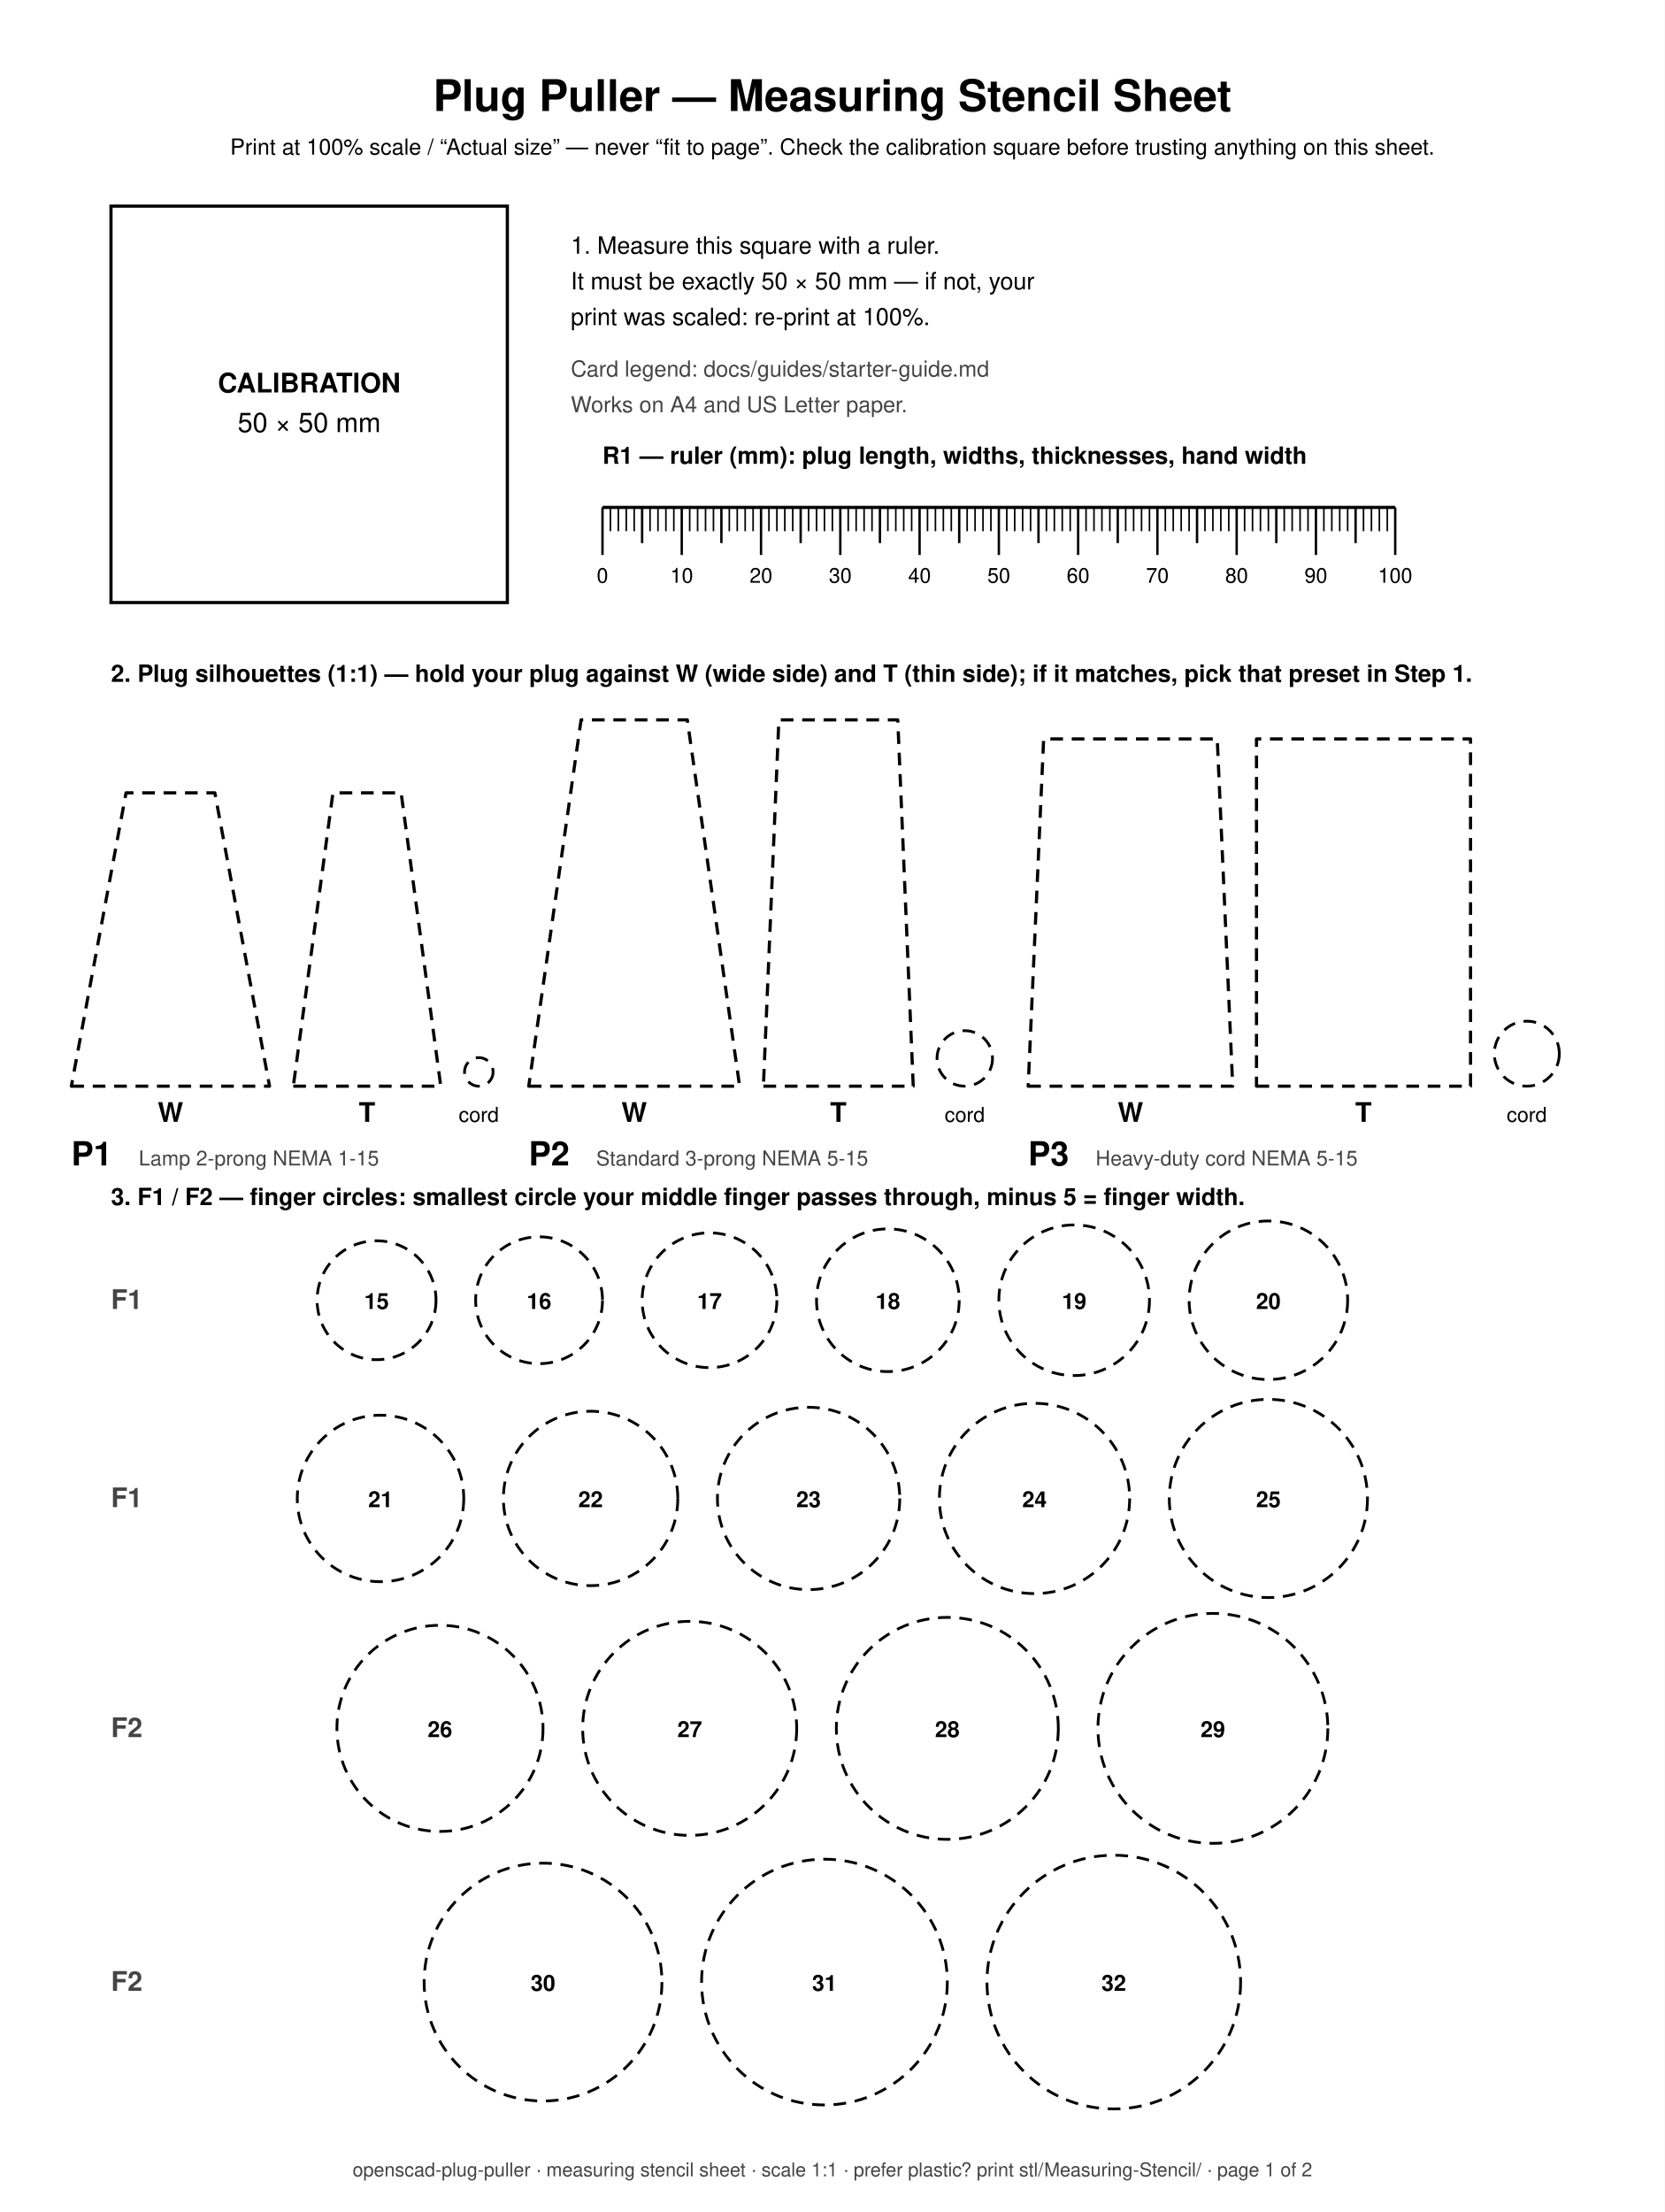
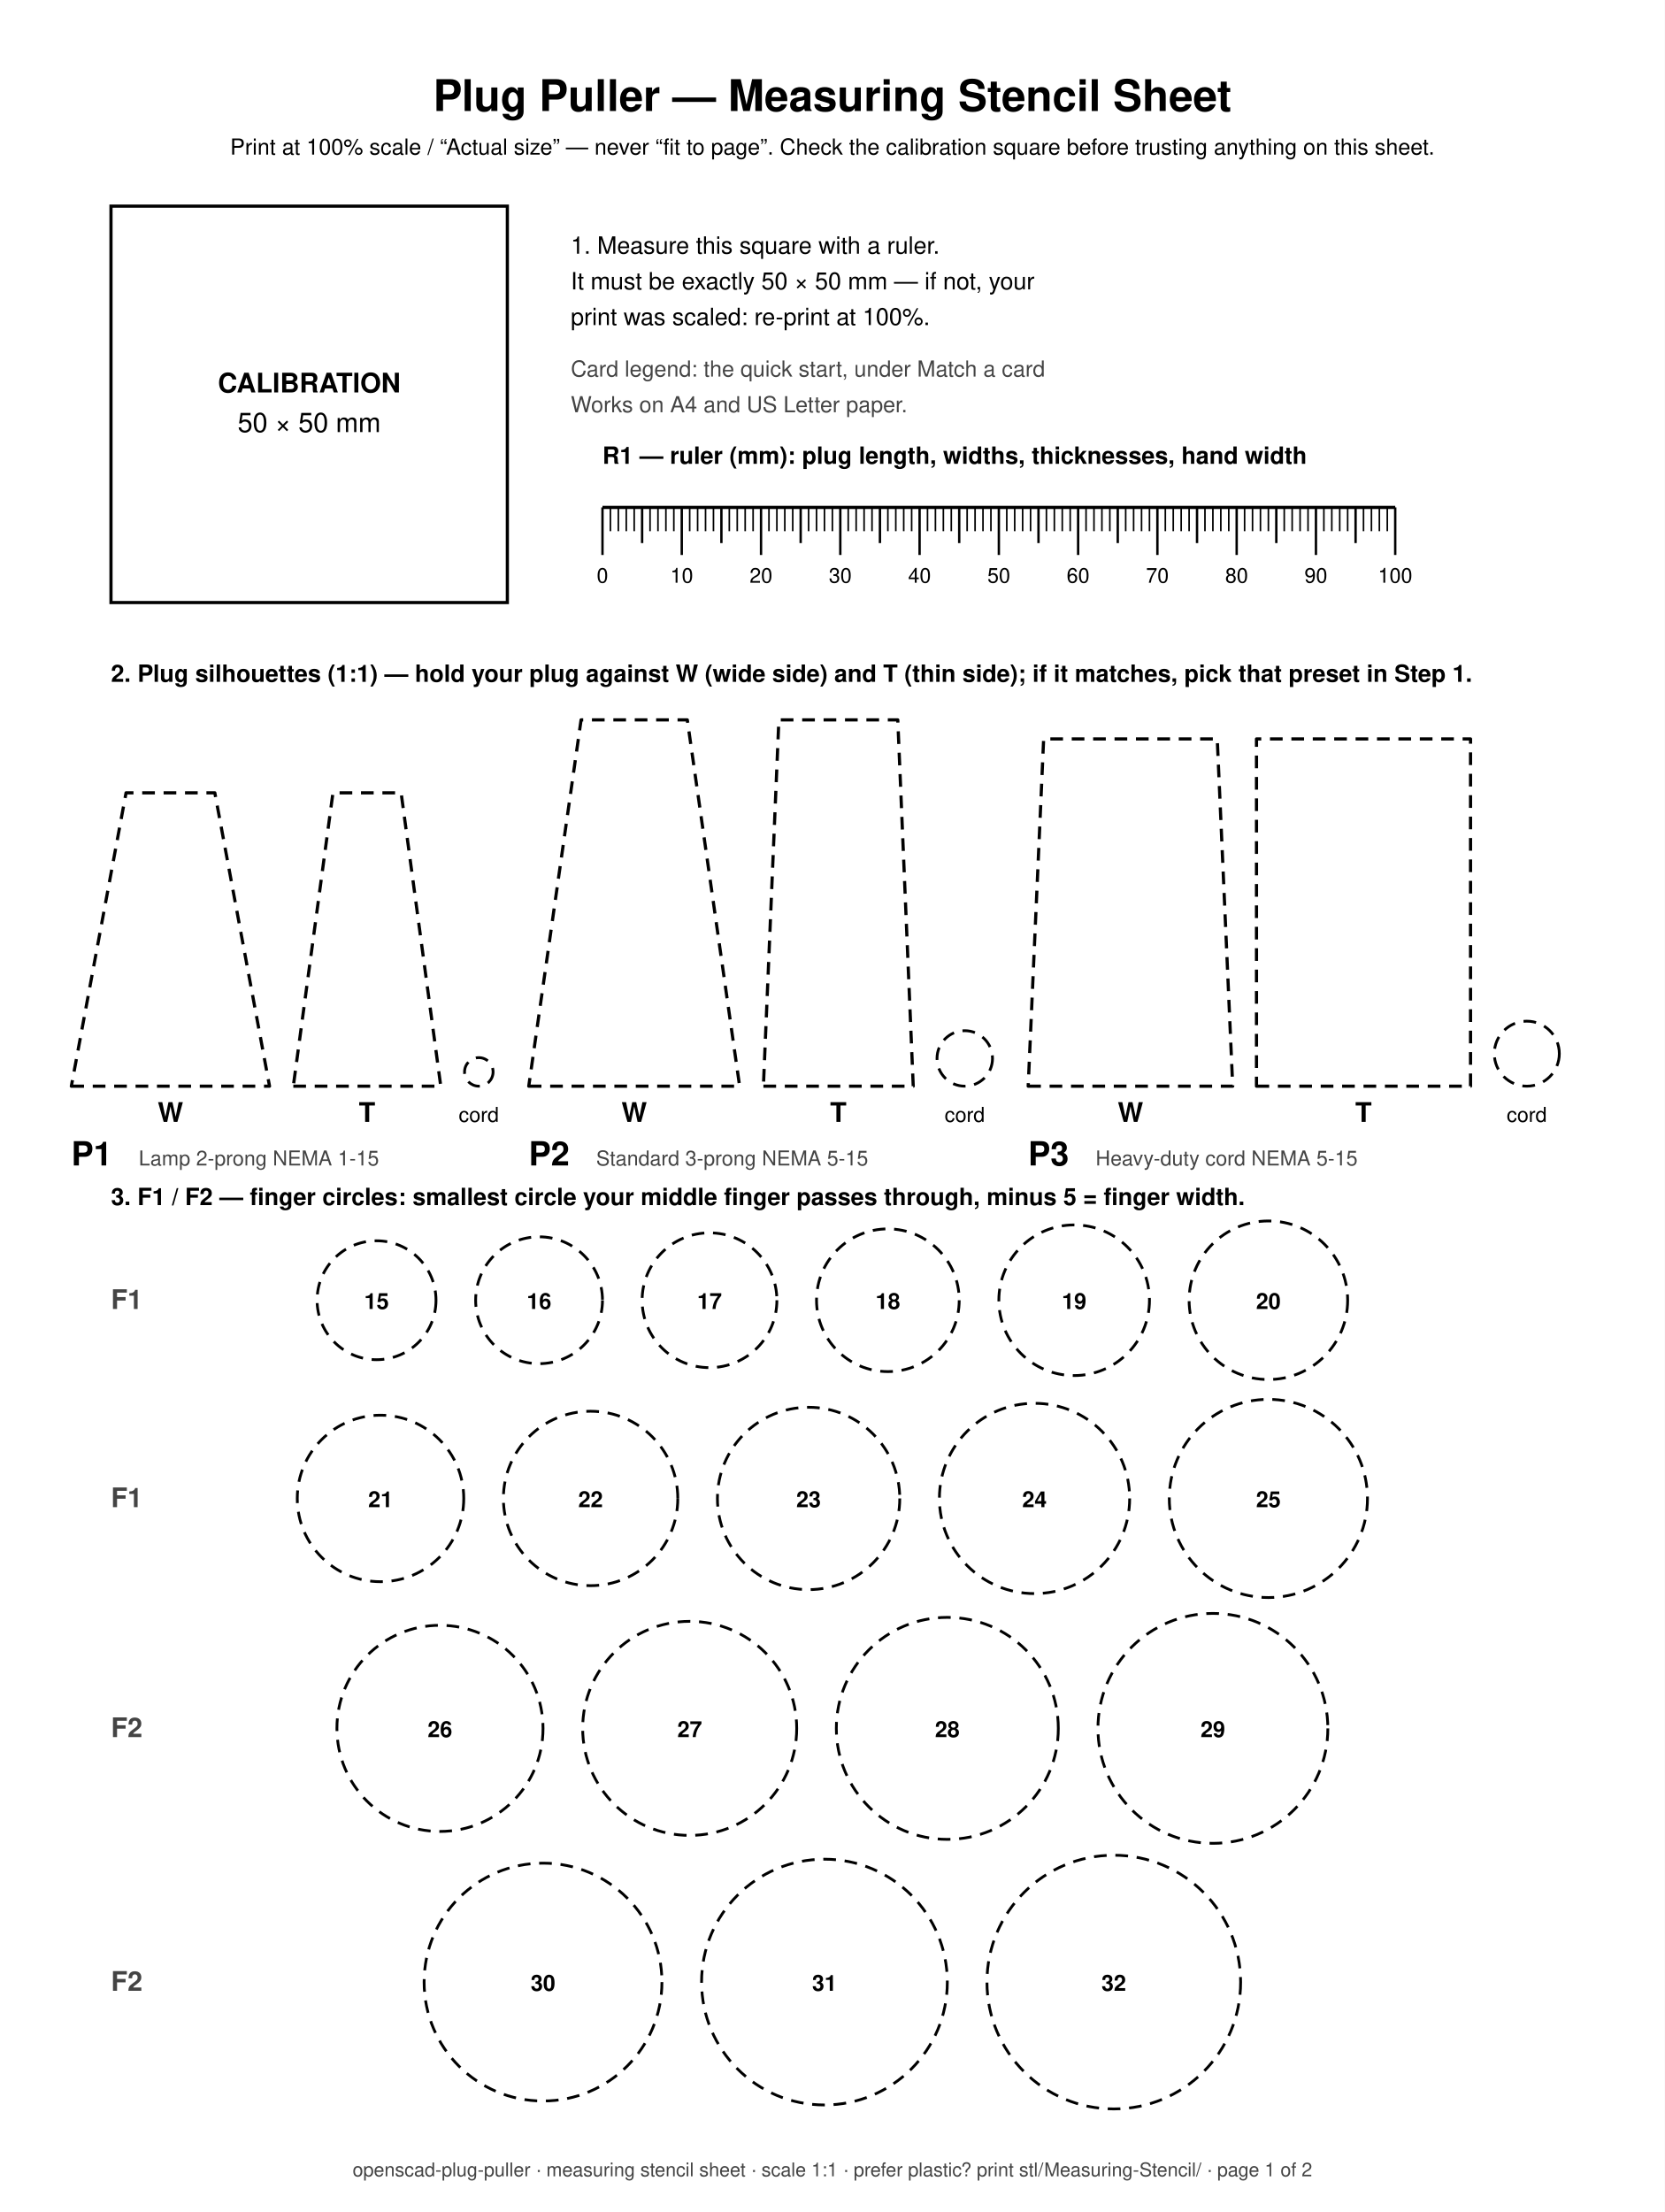
<svg xmlns="http://www.w3.org/2000/svg" width="210mm" height="279mm" viewBox="0 0 210 279">
  <rect x="0" y="0" width="210" height="279" fill="white" />
  <text x="105.000" y="14.000" font-family="Helvetica, Arial, sans-serif" font-size="5.5" font-weight="bold" text-anchor="middle" fill="black">Plug Puller — Measuring Stencil Sheet</text>
  <text x="105.000" y="19.500" font-family="Helvetica, Arial, sans-serif" font-size="2.8" font-weight="normal" text-anchor="middle" fill="black">Print at 100% scale / “Actual size” — never “fit to page”. Check the calibration square before trusting anything on this sheet.</text>
  <rect x="14" y="26" width="50" height="50" fill="none" stroke="black" stroke-width="0.4" />
  <text x="39.000" y="49.500" font-family="Helvetica, Arial, sans-serif" font-size="3.4" font-weight="bold" text-anchor="middle" fill="black">CALIBRATION</text>
  <text x="39.000" y="54.500" font-family="Helvetica, Arial, sans-serif" font-size="3.4" font-weight="normal" text-anchor="middle" fill="black">50 × 50 mm</text>
  <text x="72.000" y="32.000" font-family="Helvetica, Arial, sans-serif" font-size="3" font-weight="normal" text-anchor="start" fill="black">1. Measure this square with a ruler.</text>
  <text x="72.000" y="36.500" font-family="Helvetica, Arial, sans-serif" font-size="3" font-weight="normal" text-anchor="start" fill="black">It must be exactly 50 × 50 mm — if not, your</text>
  <text x="72.000" y="41.000" font-family="Helvetica, Arial, sans-serif" font-size="3" font-weight="normal" text-anchor="start" fill="black">print was scaled: re-print at 100%.</text>
-   <text x="72.000" y="47.500" font-family="Helvetica, Arial, sans-serif" font-size="2.8" font-weight="normal" text-anchor="start" fill="#444444">Card legend: docs/guides/starter-guide.md</text>
+   <text x="72.000" y="47.500" font-family="Helvetica, Arial, sans-serif" font-size="2.8" font-weight="normal" text-anchor="start" fill="#444444">Card legend: the quick start, under Match a card</text>
  <text x="72.000" y="52.000" font-family="Helvetica, Arial, sans-serif" font-size="2.8" font-weight="normal" text-anchor="start" fill="#444444">Works on A4 and US Letter paper.</text>
  <text x="76.000" y="58.500" font-family="Helvetica, Arial, sans-serif" font-size="3" font-weight="bold" text-anchor="start" fill="black">R1 — ruler (mm): plug length, widths, thicknesses, hand width</text>
  <line x1="76.000" y1="64.000" x2="176.000" y2="64.000" stroke="black" stroke-width="0.4" />
  <line x1="76.000" y1="64.000" x2="76.000" y2="70.000" stroke="black" stroke-width="0.3" />
  <text x="76.000" y="73.500" font-family="Helvetica, Arial, sans-serif" font-size="2.6" font-weight="normal" text-anchor="middle" fill="black">0</text>
  <line x1="77.000" y1="64.000" x2="77.000" y2="67.000" stroke="black" stroke-width="0.2" />
  <line x1="78.000" y1="64.000" x2="78.000" y2="67.000" stroke="black" stroke-width="0.2" />
  <line x1="79.000" y1="64.000" x2="79.000" y2="67.000" stroke="black" stroke-width="0.2" />
  <line x1="80.000" y1="64.000" x2="80.000" y2="67.000" stroke="black" stroke-width="0.2" />
  <line x1="81.000" y1="64.000" x2="81.000" y2="68.500" stroke="black" stroke-width="0.3" />
  <line x1="82.000" y1="64.000" x2="82.000" y2="67.000" stroke="black" stroke-width="0.2" />
  <line x1="83.000" y1="64.000" x2="83.000" y2="67.000" stroke="black" stroke-width="0.2" />
  <line x1="84.000" y1="64.000" x2="84.000" y2="67.000" stroke="black" stroke-width="0.2" />
  <line x1="85.000" y1="64.000" x2="85.000" y2="67.000" stroke="black" stroke-width="0.2" />
  <line x1="86.000" y1="64.000" x2="86.000" y2="70.000" stroke="black" stroke-width="0.3" />
  <text x="86.000" y="73.500" font-family="Helvetica, Arial, sans-serif" font-size="2.6" font-weight="normal" text-anchor="middle" fill="black">10</text>
  <line x1="87.000" y1="64.000" x2="87.000" y2="67.000" stroke="black" stroke-width="0.2" />
  <line x1="88.000" y1="64.000" x2="88.000" y2="67.000" stroke="black" stroke-width="0.2" />
  <line x1="89.000" y1="64.000" x2="89.000" y2="67.000" stroke="black" stroke-width="0.2" />
  <line x1="90.000" y1="64.000" x2="90.000" y2="67.000" stroke="black" stroke-width="0.2" />
  <line x1="91.000" y1="64.000" x2="91.000" y2="68.500" stroke="black" stroke-width="0.3" />
  <line x1="92.000" y1="64.000" x2="92.000" y2="67.000" stroke="black" stroke-width="0.2" />
  <line x1="93.000" y1="64.000" x2="93.000" y2="67.000" stroke="black" stroke-width="0.2" />
  <line x1="94.000" y1="64.000" x2="94.000" y2="67.000" stroke="black" stroke-width="0.2" />
  <line x1="95.000" y1="64.000" x2="95.000" y2="67.000" stroke="black" stroke-width="0.2" />
  <line x1="96.000" y1="64.000" x2="96.000" y2="70.000" stroke="black" stroke-width="0.3" />
  <text x="96.000" y="73.500" font-family="Helvetica, Arial, sans-serif" font-size="2.6" font-weight="normal" text-anchor="middle" fill="black">20</text>
  <line x1="97.000" y1="64.000" x2="97.000" y2="67.000" stroke="black" stroke-width="0.2" />
  <line x1="98.000" y1="64.000" x2="98.000" y2="67.000" stroke="black" stroke-width="0.2" />
  <line x1="99.000" y1="64.000" x2="99.000" y2="67.000" stroke="black" stroke-width="0.2" />
  <line x1="100.000" y1="64.000" x2="100.000" y2="67.000" stroke="black" stroke-width="0.2" />
  <line x1="101.000" y1="64.000" x2="101.000" y2="68.500" stroke="black" stroke-width="0.3" />
  <line x1="102.000" y1="64.000" x2="102.000" y2="67.000" stroke="black" stroke-width="0.2" />
  <line x1="103.000" y1="64.000" x2="103.000" y2="67.000" stroke="black" stroke-width="0.2" />
  <line x1="104.000" y1="64.000" x2="104.000" y2="67.000" stroke="black" stroke-width="0.2" />
  <line x1="105.000" y1="64.000" x2="105.000" y2="67.000" stroke="black" stroke-width="0.2" />
  <line x1="106.000" y1="64.000" x2="106.000" y2="70.000" stroke="black" stroke-width="0.3" />
  <text x="106.000" y="73.500" font-family="Helvetica, Arial, sans-serif" font-size="2.6" font-weight="normal" text-anchor="middle" fill="black">30</text>
  <line x1="107.000" y1="64.000" x2="107.000" y2="67.000" stroke="black" stroke-width="0.2" />
  <line x1="108.000" y1="64.000" x2="108.000" y2="67.000" stroke="black" stroke-width="0.2" />
  <line x1="109.000" y1="64.000" x2="109.000" y2="67.000" stroke="black" stroke-width="0.2" />
  <line x1="110.000" y1="64.000" x2="110.000" y2="67.000" stroke="black" stroke-width="0.2" />
  <line x1="111.000" y1="64.000" x2="111.000" y2="68.500" stroke="black" stroke-width="0.3" />
  <line x1="112.000" y1="64.000" x2="112.000" y2="67.000" stroke="black" stroke-width="0.2" />
  <line x1="113.000" y1="64.000" x2="113.000" y2="67.000" stroke="black" stroke-width="0.2" />
  <line x1="114.000" y1="64.000" x2="114.000" y2="67.000" stroke="black" stroke-width="0.2" />
  <line x1="115.000" y1="64.000" x2="115.000" y2="67.000" stroke="black" stroke-width="0.2" />
  <line x1="116.000" y1="64.000" x2="116.000" y2="70.000" stroke="black" stroke-width="0.3" />
  <text x="116.000" y="73.500" font-family="Helvetica, Arial, sans-serif" font-size="2.6" font-weight="normal" text-anchor="middle" fill="black">40</text>
  <line x1="117.000" y1="64.000" x2="117.000" y2="67.000" stroke="black" stroke-width="0.2" />
  <line x1="118.000" y1="64.000" x2="118.000" y2="67.000" stroke="black" stroke-width="0.2" />
  <line x1="119.000" y1="64.000" x2="119.000" y2="67.000" stroke="black" stroke-width="0.2" />
  <line x1="120.000" y1="64.000" x2="120.000" y2="67.000" stroke="black" stroke-width="0.2" />
  <line x1="121.000" y1="64.000" x2="121.000" y2="68.500" stroke="black" stroke-width="0.3" />
  <line x1="122.000" y1="64.000" x2="122.000" y2="67.000" stroke="black" stroke-width="0.2" />
  <line x1="123.000" y1="64.000" x2="123.000" y2="67.000" stroke="black" stroke-width="0.2" />
  <line x1="124.000" y1="64.000" x2="124.000" y2="67.000" stroke="black" stroke-width="0.2" />
  <line x1="125.000" y1="64.000" x2="125.000" y2="67.000" stroke="black" stroke-width="0.2" />
  <line x1="126.000" y1="64.000" x2="126.000" y2="70.000" stroke="black" stroke-width="0.3" />
  <text x="126.000" y="73.500" font-family="Helvetica, Arial, sans-serif" font-size="2.6" font-weight="normal" text-anchor="middle" fill="black">50</text>
  <line x1="127.000" y1="64.000" x2="127.000" y2="67.000" stroke="black" stroke-width="0.2" />
  <line x1="128.000" y1="64.000" x2="128.000" y2="67.000" stroke="black" stroke-width="0.2" />
  <line x1="129.000" y1="64.000" x2="129.000" y2="67.000" stroke="black" stroke-width="0.2" />
  <line x1="130.000" y1="64.000" x2="130.000" y2="67.000" stroke="black" stroke-width="0.2" />
  <line x1="131.000" y1="64.000" x2="131.000" y2="68.500" stroke="black" stroke-width="0.3" />
  <line x1="132.000" y1="64.000" x2="132.000" y2="67.000" stroke="black" stroke-width="0.2" />
  <line x1="133.000" y1="64.000" x2="133.000" y2="67.000" stroke="black" stroke-width="0.2" />
  <line x1="134.000" y1="64.000" x2="134.000" y2="67.000" stroke="black" stroke-width="0.2" />
  <line x1="135.000" y1="64.000" x2="135.000" y2="67.000" stroke="black" stroke-width="0.2" />
  <line x1="136.000" y1="64.000" x2="136.000" y2="70.000" stroke="black" stroke-width="0.3" />
  <text x="136.000" y="73.500" font-family="Helvetica, Arial, sans-serif" font-size="2.6" font-weight="normal" text-anchor="middle" fill="black">60</text>
  <line x1="137.000" y1="64.000" x2="137.000" y2="67.000" stroke="black" stroke-width="0.2" />
  <line x1="138.000" y1="64.000" x2="138.000" y2="67.000" stroke="black" stroke-width="0.2" />
  <line x1="139.000" y1="64.000" x2="139.000" y2="67.000" stroke="black" stroke-width="0.2" />
  <line x1="140.000" y1="64.000" x2="140.000" y2="67.000" stroke="black" stroke-width="0.2" />
  <line x1="141.000" y1="64.000" x2="141.000" y2="68.500" stroke="black" stroke-width="0.3" />
  <line x1="142.000" y1="64.000" x2="142.000" y2="67.000" stroke="black" stroke-width="0.2" />
  <line x1="143.000" y1="64.000" x2="143.000" y2="67.000" stroke="black" stroke-width="0.2" />
  <line x1="144.000" y1="64.000" x2="144.000" y2="67.000" stroke="black" stroke-width="0.2" />
  <line x1="145.000" y1="64.000" x2="145.000" y2="67.000" stroke="black" stroke-width="0.2" />
  <line x1="146.000" y1="64.000" x2="146.000" y2="70.000" stroke="black" stroke-width="0.3" />
  <text x="146.000" y="73.500" font-family="Helvetica, Arial, sans-serif" font-size="2.6" font-weight="normal" text-anchor="middle" fill="black">70</text>
  <line x1="147.000" y1="64.000" x2="147.000" y2="67.000" stroke="black" stroke-width="0.2" />
  <line x1="148.000" y1="64.000" x2="148.000" y2="67.000" stroke="black" stroke-width="0.2" />
  <line x1="149.000" y1="64.000" x2="149.000" y2="67.000" stroke="black" stroke-width="0.2" />
  <line x1="150.000" y1="64.000" x2="150.000" y2="67.000" stroke="black" stroke-width="0.2" />
  <line x1="151.000" y1="64.000" x2="151.000" y2="68.500" stroke="black" stroke-width="0.3" />
  <line x1="152.000" y1="64.000" x2="152.000" y2="67.000" stroke="black" stroke-width="0.2" />
  <line x1="153.000" y1="64.000" x2="153.000" y2="67.000" stroke="black" stroke-width="0.2" />
  <line x1="154.000" y1="64.000" x2="154.000" y2="67.000" stroke="black" stroke-width="0.2" />
  <line x1="155.000" y1="64.000" x2="155.000" y2="67.000" stroke="black" stroke-width="0.2" />
  <line x1="156.000" y1="64.000" x2="156.000" y2="70.000" stroke="black" stroke-width="0.3" />
  <text x="156.000" y="73.500" font-family="Helvetica, Arial, sans-serif" font-size="2.6" font-weight="normal" text-anchor="middle" fill="black">80</text>
  <line x1="157.000" y1="64.000" x2="157.000" y2="67.000" stroke="black" stroke-width="0.2" />
  <line x1="158.000" y1="64.000" x2="158.000" y2="67.000" stroke="black" stroke-width="0.2" />
  <line x1="159.000" y1="64.000" x2="159.000" y2="67.000" stroke="black" stroke-width="0.2" />
  <line x1="160.000" y1="64.000" x2="160.000" y2="67.000" stroke="black" stroke-width="0.2" />
  <line x1="161.000" y1="64.000" x2="161.000" y2="68.500" stroke="black" stroke-width="0.3" />
  <line x1="162.000" y1="64.000" x2="162.000" y2="67.000" stroke="black" stroke-width="0.2" />
  <line x1="163.000" y1="64.000" x2="163.000" y2="67.000" stroke="black" stroke-width="0.2" />
  <line x1="164.000" y1="64.000" x2="164.000" y2="67.000" stroke="black" stroke-width="0.2" />
  <line x1="165.000" y1="64.000" x2="165.000" y2="67.000" stroke="black" stroke-width="0.2" />
  <line x1="166.000" y1="64.000" x2="166.000" y2="70.000" stroke="black" stroke-width="0.3" />
  <text x="166.000" y="73.500" font-family="Helvetica, Arial, sans-serif" font-size="2.6" font-weight="normal" text-anchor="middle" fill="black">90</text>
  <line x1="167.000" y1="64.000" x2="167.000" y2="67.000" stroke="black" stroke-width="0.2" />
  <line x1="168.000" y1="64.000" x2="168.000" y2="67.000" stroke="black" stroke-width="0.2" />
  <line x1="169.000" y1="64.000" x2="169.000" y2="67.000" stroke="black" stroke-width="0.2" />
  <line x1="170.000" y1="64.000" x2="170.000" y2="67.000" stroke="black" stroke-width="0.2" />
  <line x1="171.000" y1="64.000" x2="171.000" y2="68.500" stroke="black" stroke-width="0.3" />
  <line x1="172.000" y1="64.000" x2="172.000" y2="67.000" stroke="black" stroke-width="0.2" />
  <line x1="173.000" y1="64.000" x2="173.000" y2="67.000" stroke="black" stroke-width="0.2" />
  <line x1="174.000" y1="64.000" x2="174.000" y2="67.000" stroke="black" stroke-width="0.2" />
  <line x1="175.000" y1="64.000" x2="175.000" y2="67.000" stroke="black" stroke-width="0.2" />
  <line x1="176.000" y1="64.000" x2="176.000" y2="70.000" stroke="black" stroke-width="0.3" />
  <text x="176.000" y="73.500" font-family="Helvetica, Arial, sans-serif" font-size="2.6" font-weight="normal" text-anchor="middle" fill="black">100</text>
  <text x="14.000" y="86.000" font-family="Helvetica, Arial, sans-serif" font-size="3" font-weight="bold" text-anchor="start" fill="black">2. Plug silhouettes (1:1) — hold your plug against W (wide side) and T (thin side); if it matches, pick that preset in Step 1.</text>
  <polygon points="9.000,137.000 34.000,137.000 27.100,100.000 15.900,100.000" fill="none" stroke="black" stroke-width="0.4" stroke-linejoin="round" stroke-dasharray="1.6,1.1" />
  <polygon points="37.000,137.000 55.600,137.000 50.600,100.000 42.000,100.000" fill="none" stroke="black" stroke-width="0.4" stroke-linejoin="round" stroke-dasharray="1.6,1.1" />
  <circle cx="60.400" cy="135.200" r="1.800" fill="none" stroke="black" stroke-width="0.35" stroke-dasharray="1.6,1.1" />
  <text x="21.500" y="141.500" font-family="Helvetica, Arial, sans-serif" font-size="3.4" font-weight="bold" text-anchor="middle" fill="black">W</text>
  <text x="46.300" y="141.500" font-family="Helvetica, Arial, sans-serif" font-size="3.4" font-weight="bold" text-anchor="middle" fill="black">T</text>
  <text x="60.400" y="141.500" font-family="Helvetica, Arial, sans-serif" font-size="2.6" font-weight="normal" text-anchor="middle" fill="black">cord</text>
  <text x="9.000" y="147.000" font-family="Helvetica, Arial, sans-serif" font-size="4.2" font-weight="bold" text-anchor="start" fill="black">P1</text>
  <text x="17.500" y="147.000" font-family="Helvetica, Arial, sans-serif" font-size="2.6" font-weight="normal" text-anchor="start" fill="#444444">Lamp 2-prong NEMA 1-15</text>
  <polygon points="66.700,137.000 93.300,137.000 86.700,90.800 73.300,90.800" fill="none" stroke="black" stroke-width="0.4" stroke-linejoin="round" stroke-dasharray="1.6,1.1" />
  <polygon points="96.300,137.000 115.200,137.000 113.250,90.800 98.250,90.800" fill="none" stroke="black" stroke-width="0.4" stroke-linejoin="round" stroke-dasharray="1.6,1.1" />
  <circle cx="121.700" cy="133.500" r="3.500" fill="none" stroke="black" stroke-width="0.35" stroke-dasharray="1.6,1.1" />
  <text x="80.000" y="141.500" font-family="Helvetica, Arial, sans-serif" font-size="3.4" font-weight="bold" text-anchor="middle" fill="black">W</text>
  <text x="105.750" y="141.500" font-family="Helvetica, Arial, sans-serif" font-size="3.4" font-weight="bold" text-anchor="middle" fill="black">T</text>
  <text x="121.700" y="141.500" font-family="Helvetica, Arial, sans-serif" font-size="2.6" font-weight="normal" text-anchor="middle" fill="black">cord</text>
  <text x="66.700" y="147.000" font-family="Helvetica, Arial, sans-serif" font-size="4.2" font-weight="bold" text-anchor="start" fill="black">P2</text>
  <text x="75.200" y="147.000" font-family="Helvetica, Arial, sans-serif" font-size="2.6" font-weight="normal" text-anchor="start" fill="#444444">Standard 3-prong NEMA 5-15</text>
  <polygon points="129.700,137.000 155.500,137.000 153.550,93.200 131.650,93.200" fill="none" stroke="black" stroke-width="0.4" stroke-linejoin="round" stroke-dasharray="1.6,1.1" />
  <polygon points="158.500,137.000 185.500,137.000 185.500,93.200 158.500,93.200" fill="none" stroke="black" stroke-width="0.4" stroke-linejoin="round" stroke-dasharray="1.6,1.1" />
  <circle cx="192.600" cy="132.900" r="4.100" fill="none" stroke="black" stroke-width="0.35" stroke-dasharray="1.6,1.1" />
  <text x="142.600" y="141.500" font-family="Helvetica, Arial, sans-serif" font-size="3.4" font-weight="bold" text-anchor="middle" fill="black">W</text>
  <text x="172.000" y="141.500" font-family="Helvetica, Arial, sans-serif" font-size="3.4" font-weight="bold" text-anchor="middle" fill="black">T</text>
  <text x="192.600" y="141.500" font-family="Helvetica, Arial, sans-serif" font-size="2.6" font-weight="normal" text-anchor="middle" fill="black">cord</text>
  <text x="129.700" y="147.000" font-family="Helvetica, Arial, sans-serif" font-size="4.2" font-weight="bold" text-anchor="start" fill="black">P3</text>
  <text x="138.200" y="147.000" font-family="Helvetica, Arial, sans-serif" font-size="2.6" font-weight="normal" text-anchor="start" fill="#444444">Heavy-duty cord NEMA 5-15</text>
  <text x="14.000" y="152.000" font-family="Helvetica, Arial, sans-serif" font-size="3" font-weight="bold" text-anchor="start" fill="black">3. F1 / F2 — finger circles: smallest circle your middle finger passes through, minus 5 = finger width.</text>
  <circle cx="47.500" cy="164.000" r="7.500" fill="none" stroke="black" stroke-width="0.35" stroke-dasharray="1.6,1.1" />
  <text x="47.500" y="165.100" font-family="Helvetica, Arial, sans-serif" font-size="2.8" font-weight="bold" text-anchor="middle" fill="black">15</text>
  <circle cx="68.000" cy="164.000" r="8.000" fill="none" stroke="black" stroke-width="0.35" stroke-dasharray="1.6,1.1" />
  <text x="68.000" y="165.100" font-family="Helvetica, Arial, sans-serif" font-size="2.8" font-weight="bold" text-anchor="middle" fill="black">16</text>
  <circle cx="89.500" cy="164.000" r="8.500" fill="none" stroke="black" stroke-width="0.35" stroke-dasharray="1.6,1.1" />
  <text x="89.500" y="165.100" font-family="Helvetica, Arial, sans-serif" font-size="2.8" font-weight="bold" text-anchor="middle" fill="black">17</text>
  <circle cx="112.000" cy="164.000" r="9.000" fill="none" stroke="black" stroke-width="0.35" stroke-dasharray="1.6,1.1" />
  <text x="112.000" y="165.100" font-family="Helvetica, Arial, sans-serif" font-size="2.8" font-weight="bold" text-anchor="middle" fill="black">18</text>
  <circle cx="135.500" cy="164.000" r="9.500" fill="none" stroke="black" stroke-width="0.35" stroke-dasharray="1.6,1.1" />
  <text x="135.500" y="165.100" font-family="Helvetica, Arial, sans-serif" font-size="2.8" font-weight="bold" text-anchor="middle" fill="black">19</text>
  <circle cx="160.000" cy="164.000" r="10.000" fill="none" stroke="black" stroke-width="0.35" stroke-dasharray="1.6,1.1" />
  <text x="160.000" y="165.100" font-family="Helvetica, Arial, sans-serif" font-size="2.8" font-weight="bold" text-anchor="middle" fill="black">20</text>
  <text x="14.000" y="165.100" font-family="Helvetica, Arial, sans-serif" font-size="3.4" font-weight="bold" text-anchor="start" fill="#444444">F1</text>
  <circle cx="48.000" cy="189.000" r="10.500" fill="none" stroke="black" stroke-width="0.35" stroke-dasharray="1.6,1.1" />
  <text x="48.000" y="190.100" font-family="Helvetica, Arial, sans-serif" font-size="2.8" font-weight="bold" text-anchor="middle" fill="black">21</text>
  <circle cx="74.500" cy="189.000" r="11.000" fill="none" stroke="black" stroke-width="0.35" stroke-dasharray="1.6,1.1" />
  <text x="74.500" y="190.100" font-family="Helvetica, Arial, sans-serif" font-size="2.8" font-weight="bold" text-anchor="middle" fill="black">22</text>
  <circle cx="102.000" cy="189.000" r="11.500" fill="none" stroke="black" stroke-width="0.35" stroke-dasharray="1.6,1.1" />
  <text x="102.000" y="190.100" font-family="Helvetica, Arial, sans-serif" font-size="2.8" font-weight="bold" text-anchor="middle" fill="black">23</text>
  <circle cx="130.500" cy="189.000" r="12.000" fill="none" stroke="black" stroke-width="0.35" stroke-dasharray="1.6,1.1" />
  <text x="130.500" y="190.100" font-family="Helvetica, Arial, sans-serif" font-size="2.8" font-weight="bold" text-anchor="middle" fill="black">24</text>
  <circle cx="160.000" cy="189.000" r="12.500" fill="none" stroke="black" stroke-width="0.35" stroke-dasharray="1.6,1.1" />
  <text x="160.000" y="190.100" font-family="Helvetica, Arial, sans-serif" font-size="2.8" font-weight="bold" text-anchor="middle" fill="black">25</text>
  <text x="14.000" y="190.100" font-family="Helvetica, Arial, sans-serif" font-size="3.4" font-weight="bold" text-anchor="start" fill="#444444">F1</text>
  <circle cx="55.500" cy="218.000" r="13.000" fill="none" stroke="black" stroke-width="0.35" stroke-dasharray="1.6,1.1" />
  <text x="55.500" y="219.100" font-family="Helvetica, Arial, sans-serif" font-size="2.8" font-weight="bold" text-anchor="middle" fill="black">26</text>
  <circle cx="87.000" cy="218.000" r="13.500" fill="none" stroke="black" stroke-width="0.35" stroke-dasharray="1.6,1.1" />
  <text x="87.000" y="219.100" font-family="Helvetica, Arial, sans-serif" font-size="2.8" font-weight="bold" text-anchor="middle" fill="black">27</text>
  <circle cx="119.500" cy="218.000" r="14.000" fill="none" stroke="black" stroke-width="0.35" stroke-dasharray="1.6,1.1" />
  <text x="119.500" y="219.100" font-family="Helvetica, Arial, sans-serif" font-size="2.8" font-weight="bold" text-anchor="middle" fill="black">28</text>
  <circle cx="153.000" cy="218.000" r="14.500" fill="none" stroke="black" stroke-width="0.35" stroke-dasharray="1.6,1.1" />
  <text x="153.000" y="219.100" font-family="Helvetica, Arial, sans-serif" font-size="2.8" font-weight="bold" text-anchor="middle" fill="black">29</text>
  <text x="14.000" y="219.100" font-family="Helvetica, Arial, sans-serif" font-size="3.4" font-weight="bold" text-anchor="start" fill="#444444">F2</text>
  <circle cx="68.500" cy="250.000" r="15.000" fill="none" stroke="black" stroke-width="0.35" stroke-dasharray="1.6,1.1" />
  <text x="68.500" y="251.100" font-family="Helvetica, Arial, sans-serif" font-size="2.8" font-weight="bold" text-anchor="middle" fill="black">30</text>
  <circle cx="104.000" cy="250.000" r="15.500" fill="none" stroke="black" stroke-width="0.35" stroke-dasharray="1.6,1.1" />
  <text x="104.000" y="251.100" font-family="Helvetica, Arial, sans-serif" font-size="2.8" font-weight="bold" text-anchor="middle" fill="black">31</text>
  <circle cx="140.500" cy="250.000" r="16.000" fill="none" stroke="black" stroke-width="0.35" stroke-dasharray="1.6,1.1" />
  <text x="140.500" y="251.100" font-family="Helvetica, Arial, sans-serif" font-size="2.8" font-weight="bold" text-anchor="middle" fill="black">32</text>
  <text x="14.000" y="251.100" font-family="Helvetica, Arial, sans-serif" font-size="3.4" font-weight="bold" text-anchor="start" fill="#444444">F2</text>
  <text x="105.000" y="274.500" font-family="Helvetica, Arial, sans-serif" font-size="2.4" font-weight="normal" text-anchor="middle" fill="#444444">openscad-plug-puller · measuring stencil sheet · scale 1:1 · prefer plastic? print stl/Measuring-Stencil/ · page 1 of 2</text>
</svg>
